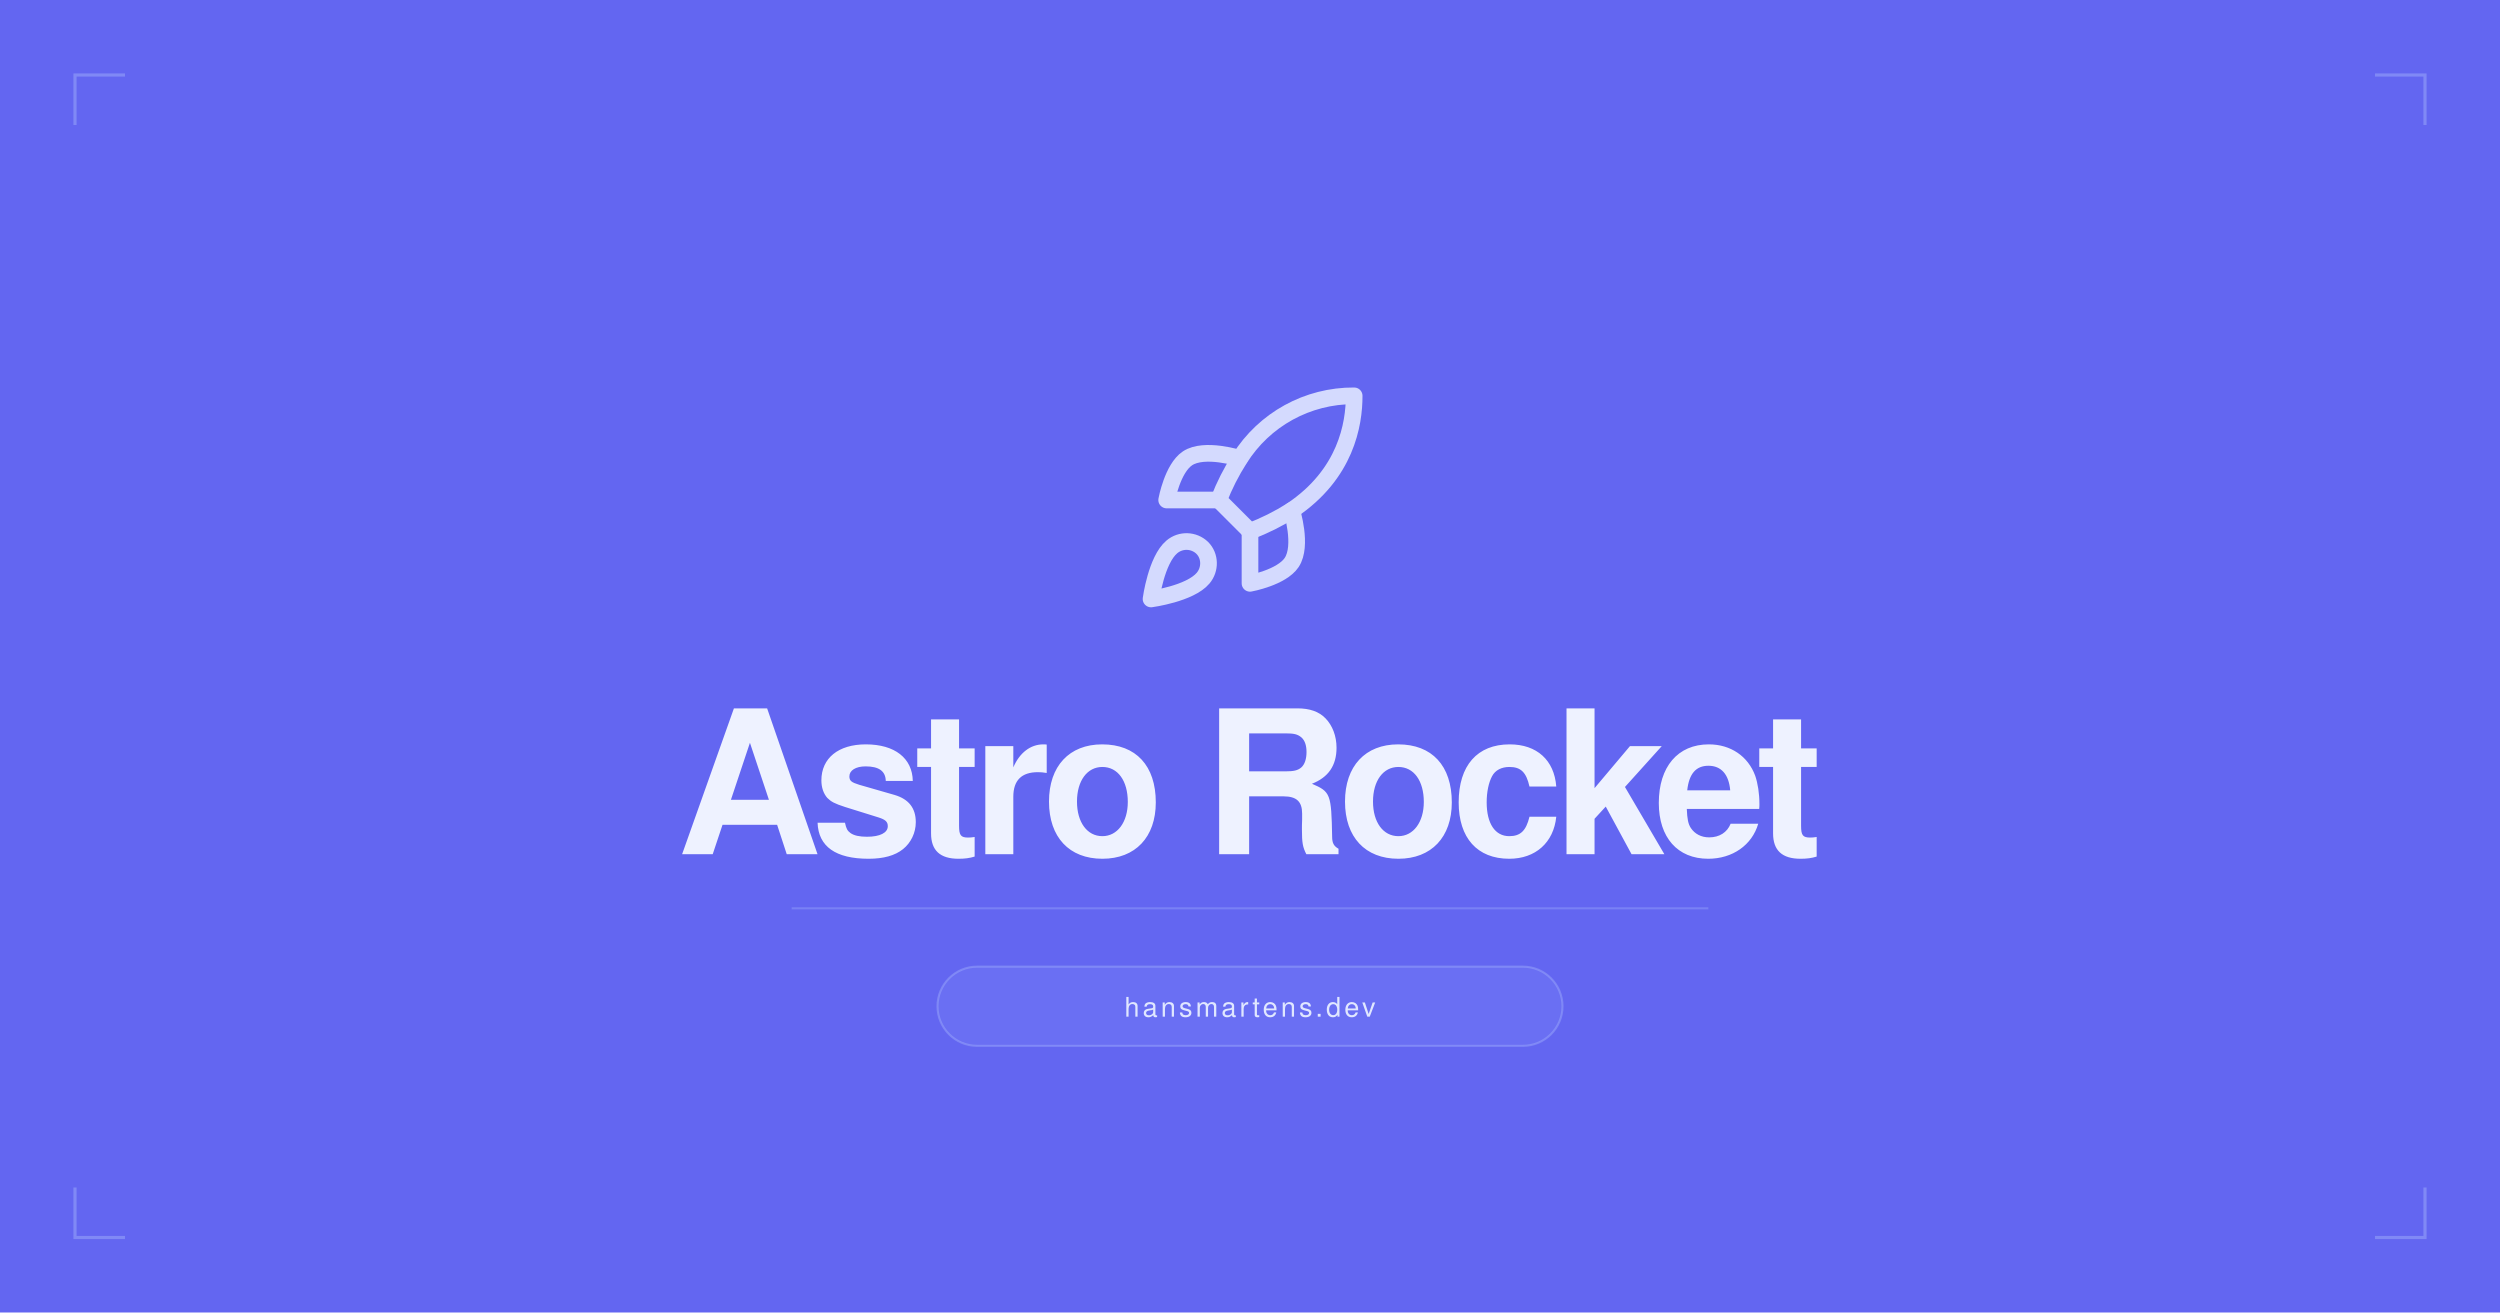
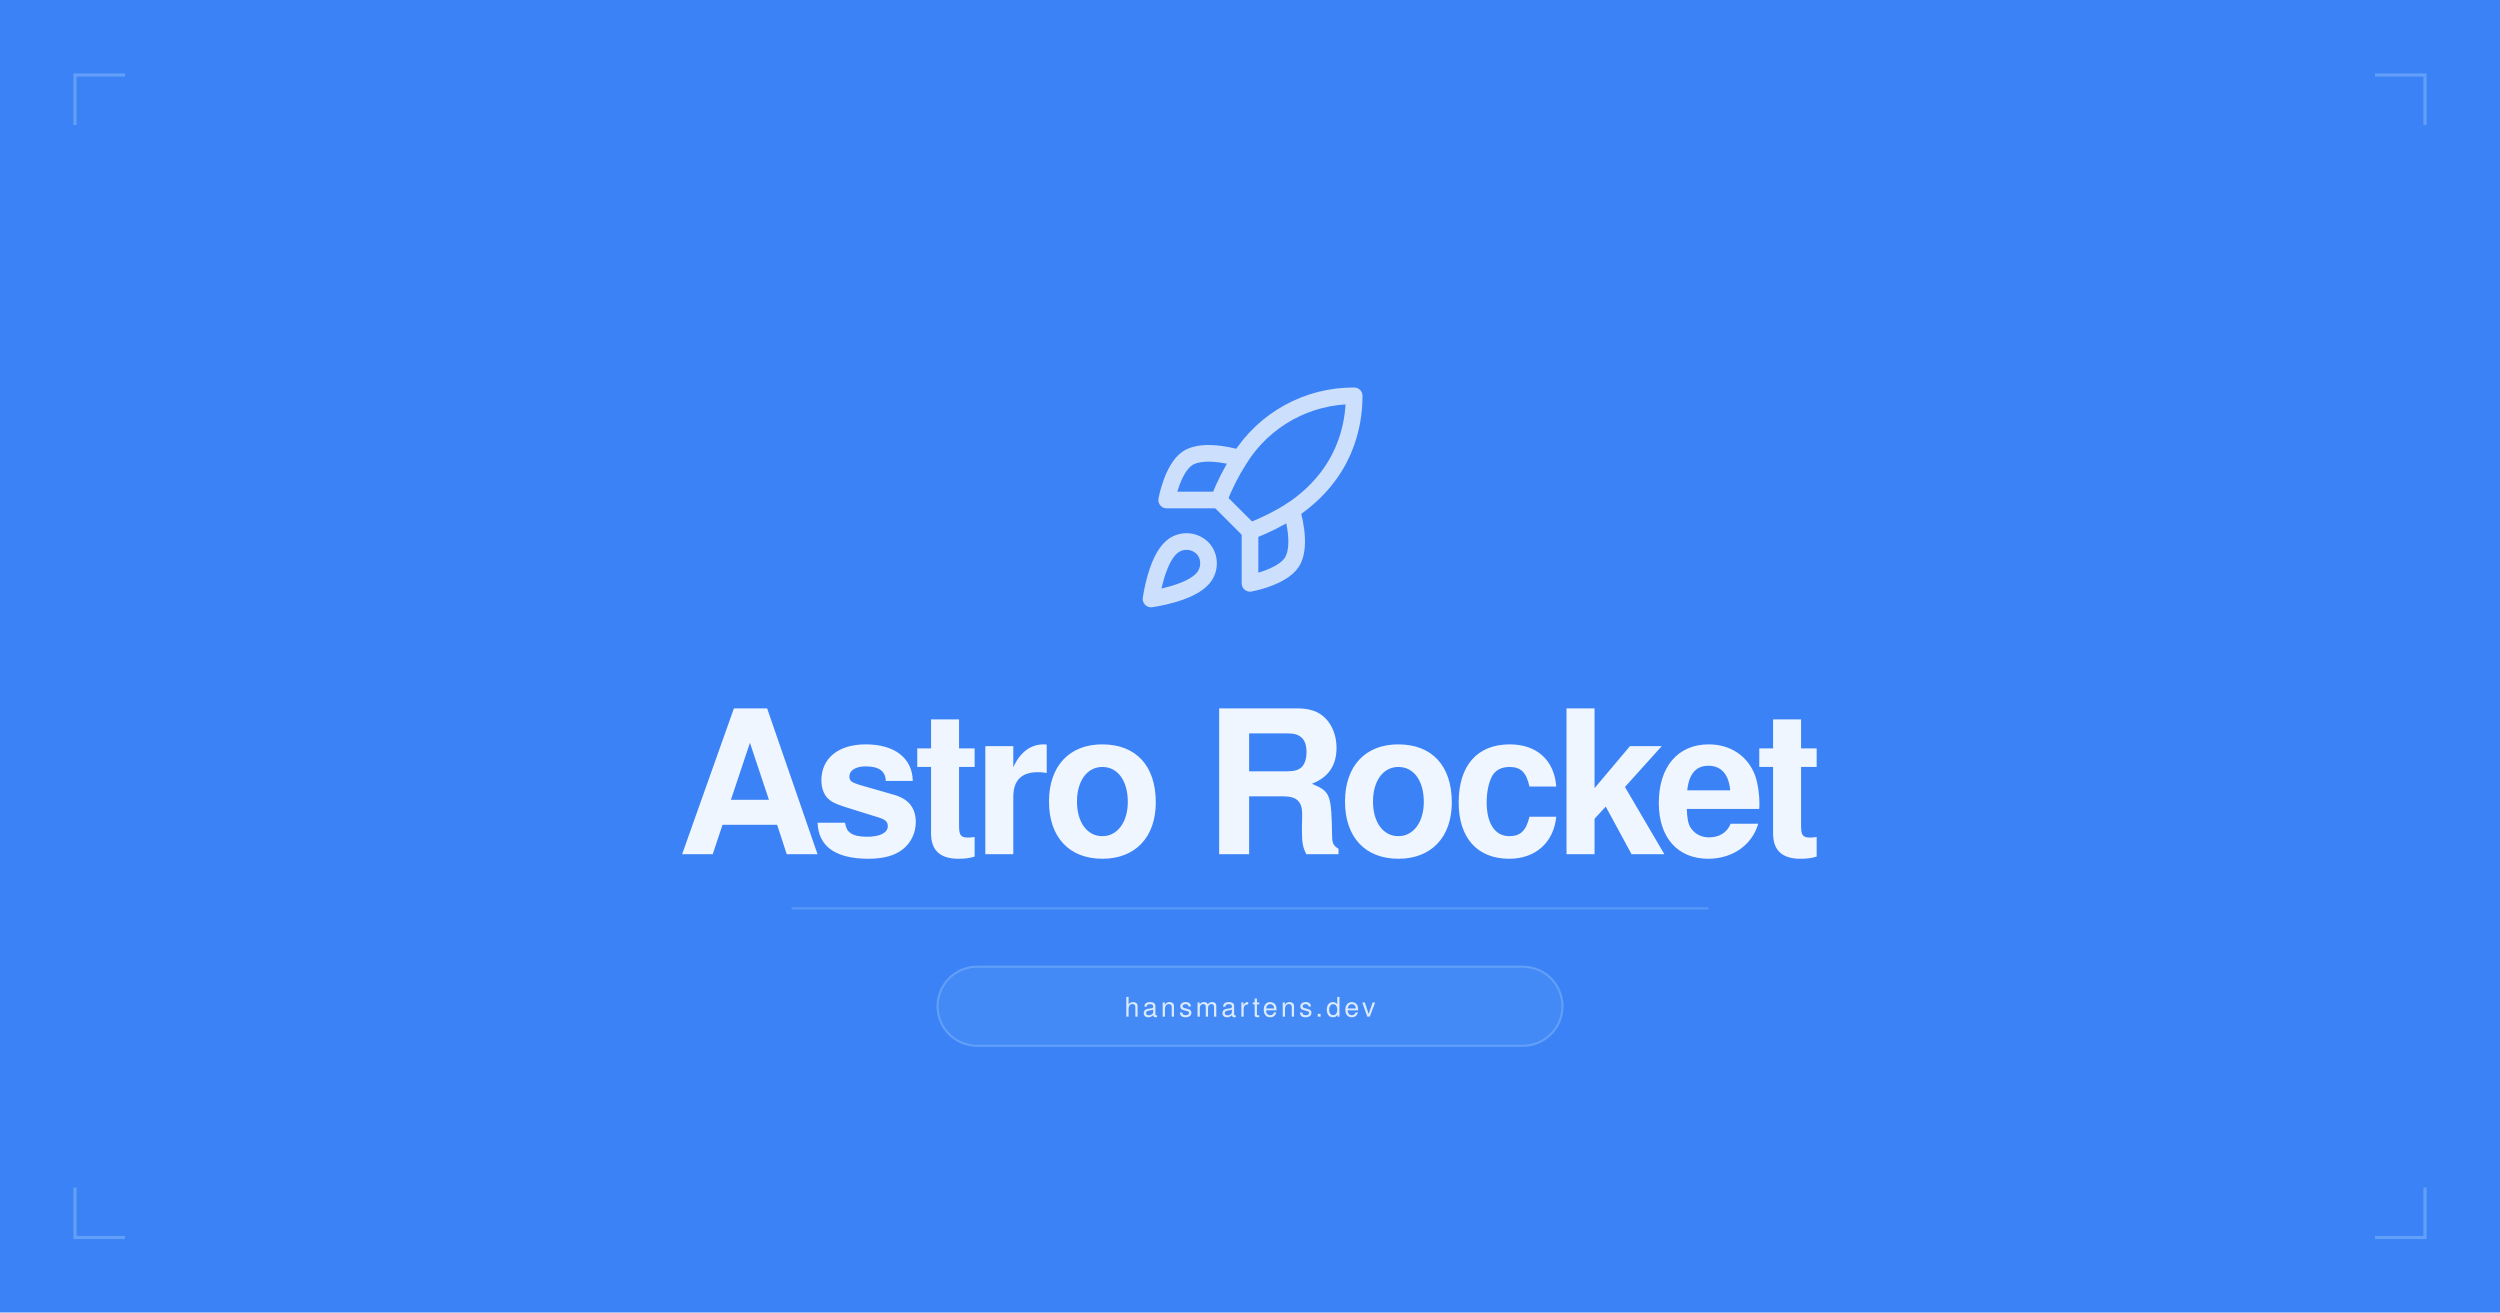
<svg xmlns="http://www.w3.org/2000/svg" width="1200" height="630" viewBox="0 0 1200 630" fill="none">
-   <rect width="1200" height="630" fill="#6366f1" />
-   <g transform="translate(540, 180) scale(5)" stroke="#e0e7ff" stroke-width="1.6" stroke-linecap="round" stroke-linejoin="round" fill="none" opacity="0.9">
+   <rect width="1200" height="630" fill="#3b82f6" />
+   <g transform="translate(540, 180) scale(5)" stroke="#dbeafe" stroke-width="1.6" stroke-linecap="round" stroke-linejoin="round" fill="none" opacity="0.9">
    <path d="M4.5 16.5c-1.5 1.26-2 5-2 5s3.74-.5 5-2c.71-.84.7-2.13-.09-2.91a2.18 2.18 0 0 0-2.91-.09z" />
    <path d="m12 15-3-3a22 22 0 0 1 2-3.95A12.88 12.88 0 0 1 22 2c0 2.72-.78 7.5-6 11a22.35 22.35 0 0 1-4 2z" />
    <path d="M9 12H4s.55-3.03 2-4c1.62-1.08 5 0 5 0" />
    <path d="M12 15v5s3.03-.55 4-2c1.08-1.62 0-5 0-5" />
  </g>
-   <text x="600" y="410" font-size="96" text-anchor="middle" letter-spacing="-4" fill="#eef2ff" font-family="system-ui, -apple-system, 'Segoe UI', Helvetica, Arial, sans-serif" font-weight="800">Astro Rocket</text>
-   <line x1="380" y1="436" x2="820" y2="436" stroke="#a5b4fc" stroke-width="1" stroke-opacity="0.35" />
-   <rect x="450" y="464" width="300" height="38" rx="19" fill="#818cf8" fill-opacity="0.25" stroke="#a5b4fc" stroke-opacity="0.4" stroke-width="1" />
-   <text x="600" y="488" font-size="13" text-anchor="middle" letter-spacing="1.5" fill="#e0e7ff" font-family="system-ui, -apple-system, 'Segoe UI', Helvetica, Arial, sans-serif">hansmartens.dev</text>
-   <path d="M 36 60 L 36 36 L 60 36" stroke="#a5b4fc" stroke-width="1.5" fill="none" stroke-opacity="0.45" />
-   <path d="M 1140 36 L 1164 36 L 1164 60" stroke="#a5b4fc" stroke-width="1.5" fill="none" stroke-opacity="0.45" />
-   <path d="M 36 570 L 36 594 L 60 594" stroke="#a5b4fc" stroke-width="1.5" fill="none" stroke-opacity="0.45" />
-   <path d="M 1140 594 L 1164 594 L 1164 570" stroke="#a5b4fc" stroke-width="1.5" fill="none" stroke-opacity="0.45" />
+   <text x="600" y="410" font-size="96" text-anchor="middle" letter-spacing="-4" fill="#eff6ff" font-family="system-ui, -apple-system, 'Segoe UI', Helvetica, Arial, sans-serif" font-weight="800">Astro Rocket</text>
+   <line x1="380" y1="436" x2="820" y2="436" stroke="#93c5fd" stroke-width="1" stroke-opacity="0.35" />
+   <rect x="450" y="464" width="300" height="38" rx="19" fill="#60a5fa" fill-opacity="0.25" stroke="#93c5fd" stroke-opacity="0.4" stroke-width="1" />
+   <text x="600" y="488" font-size="13" text-anchor="middle" letter-spacing="1.5" fill="#dbeafe" font-family="system-ui, -apple-system, 'Segoe UI', Helvetica, Arial, sans-serif">hansmartens.dev</text>
+   <path d="M 36 60 L 36 36 L 60 36" stroke="#93c5fd" stroke-width="1.5" fill="none" stroke-opacity="0.45" />
+   <path d="M 1140 36 L 1164 36 L 1164 60" stroke="#93c5fd" stroke-width="1.5" fill="none" stroke-opacity="0.45" />
+   <path d="M 36 570 L 36 594 L 60 594" stroke="#93c5fd" stroke-width="1.5" fill="none" stroke-opacity="0.45" />
+   <path d="M 1140 594 L 1164 594 L 1164 570" stroke="#93c5fd" stroke-width="1.5" fill="none" stroke-opacity="0.45" />
</svg>
